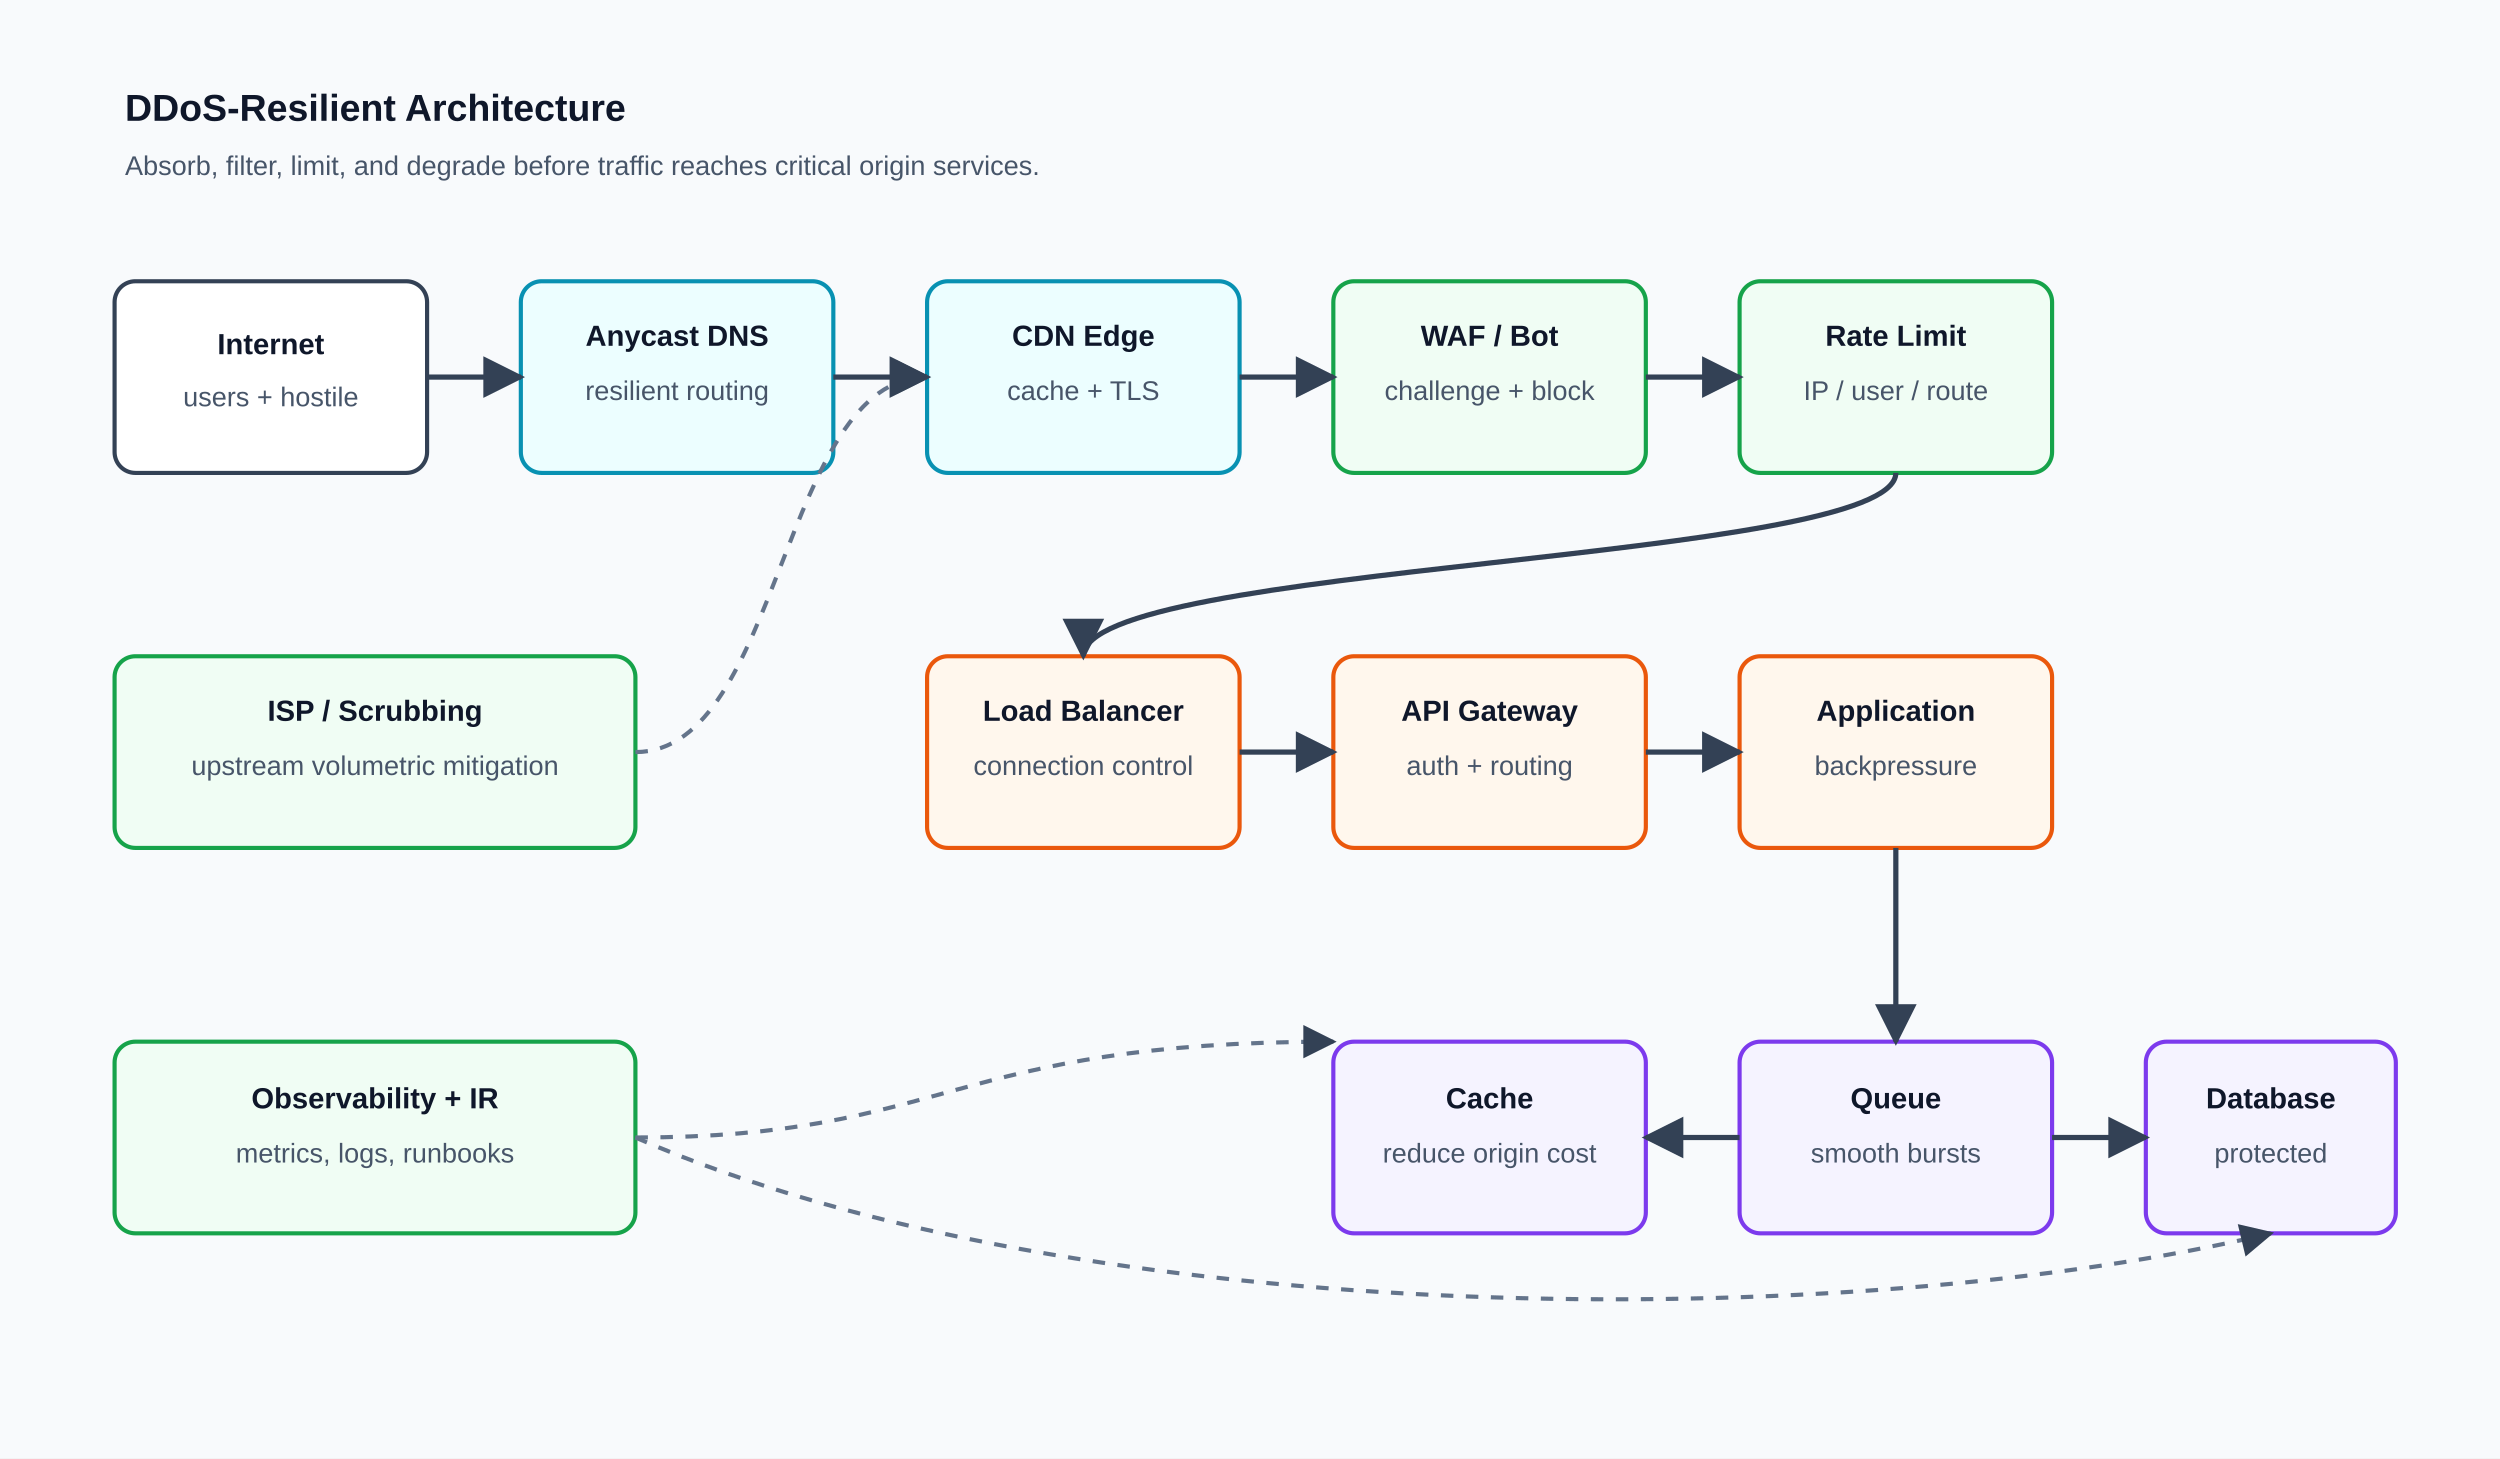
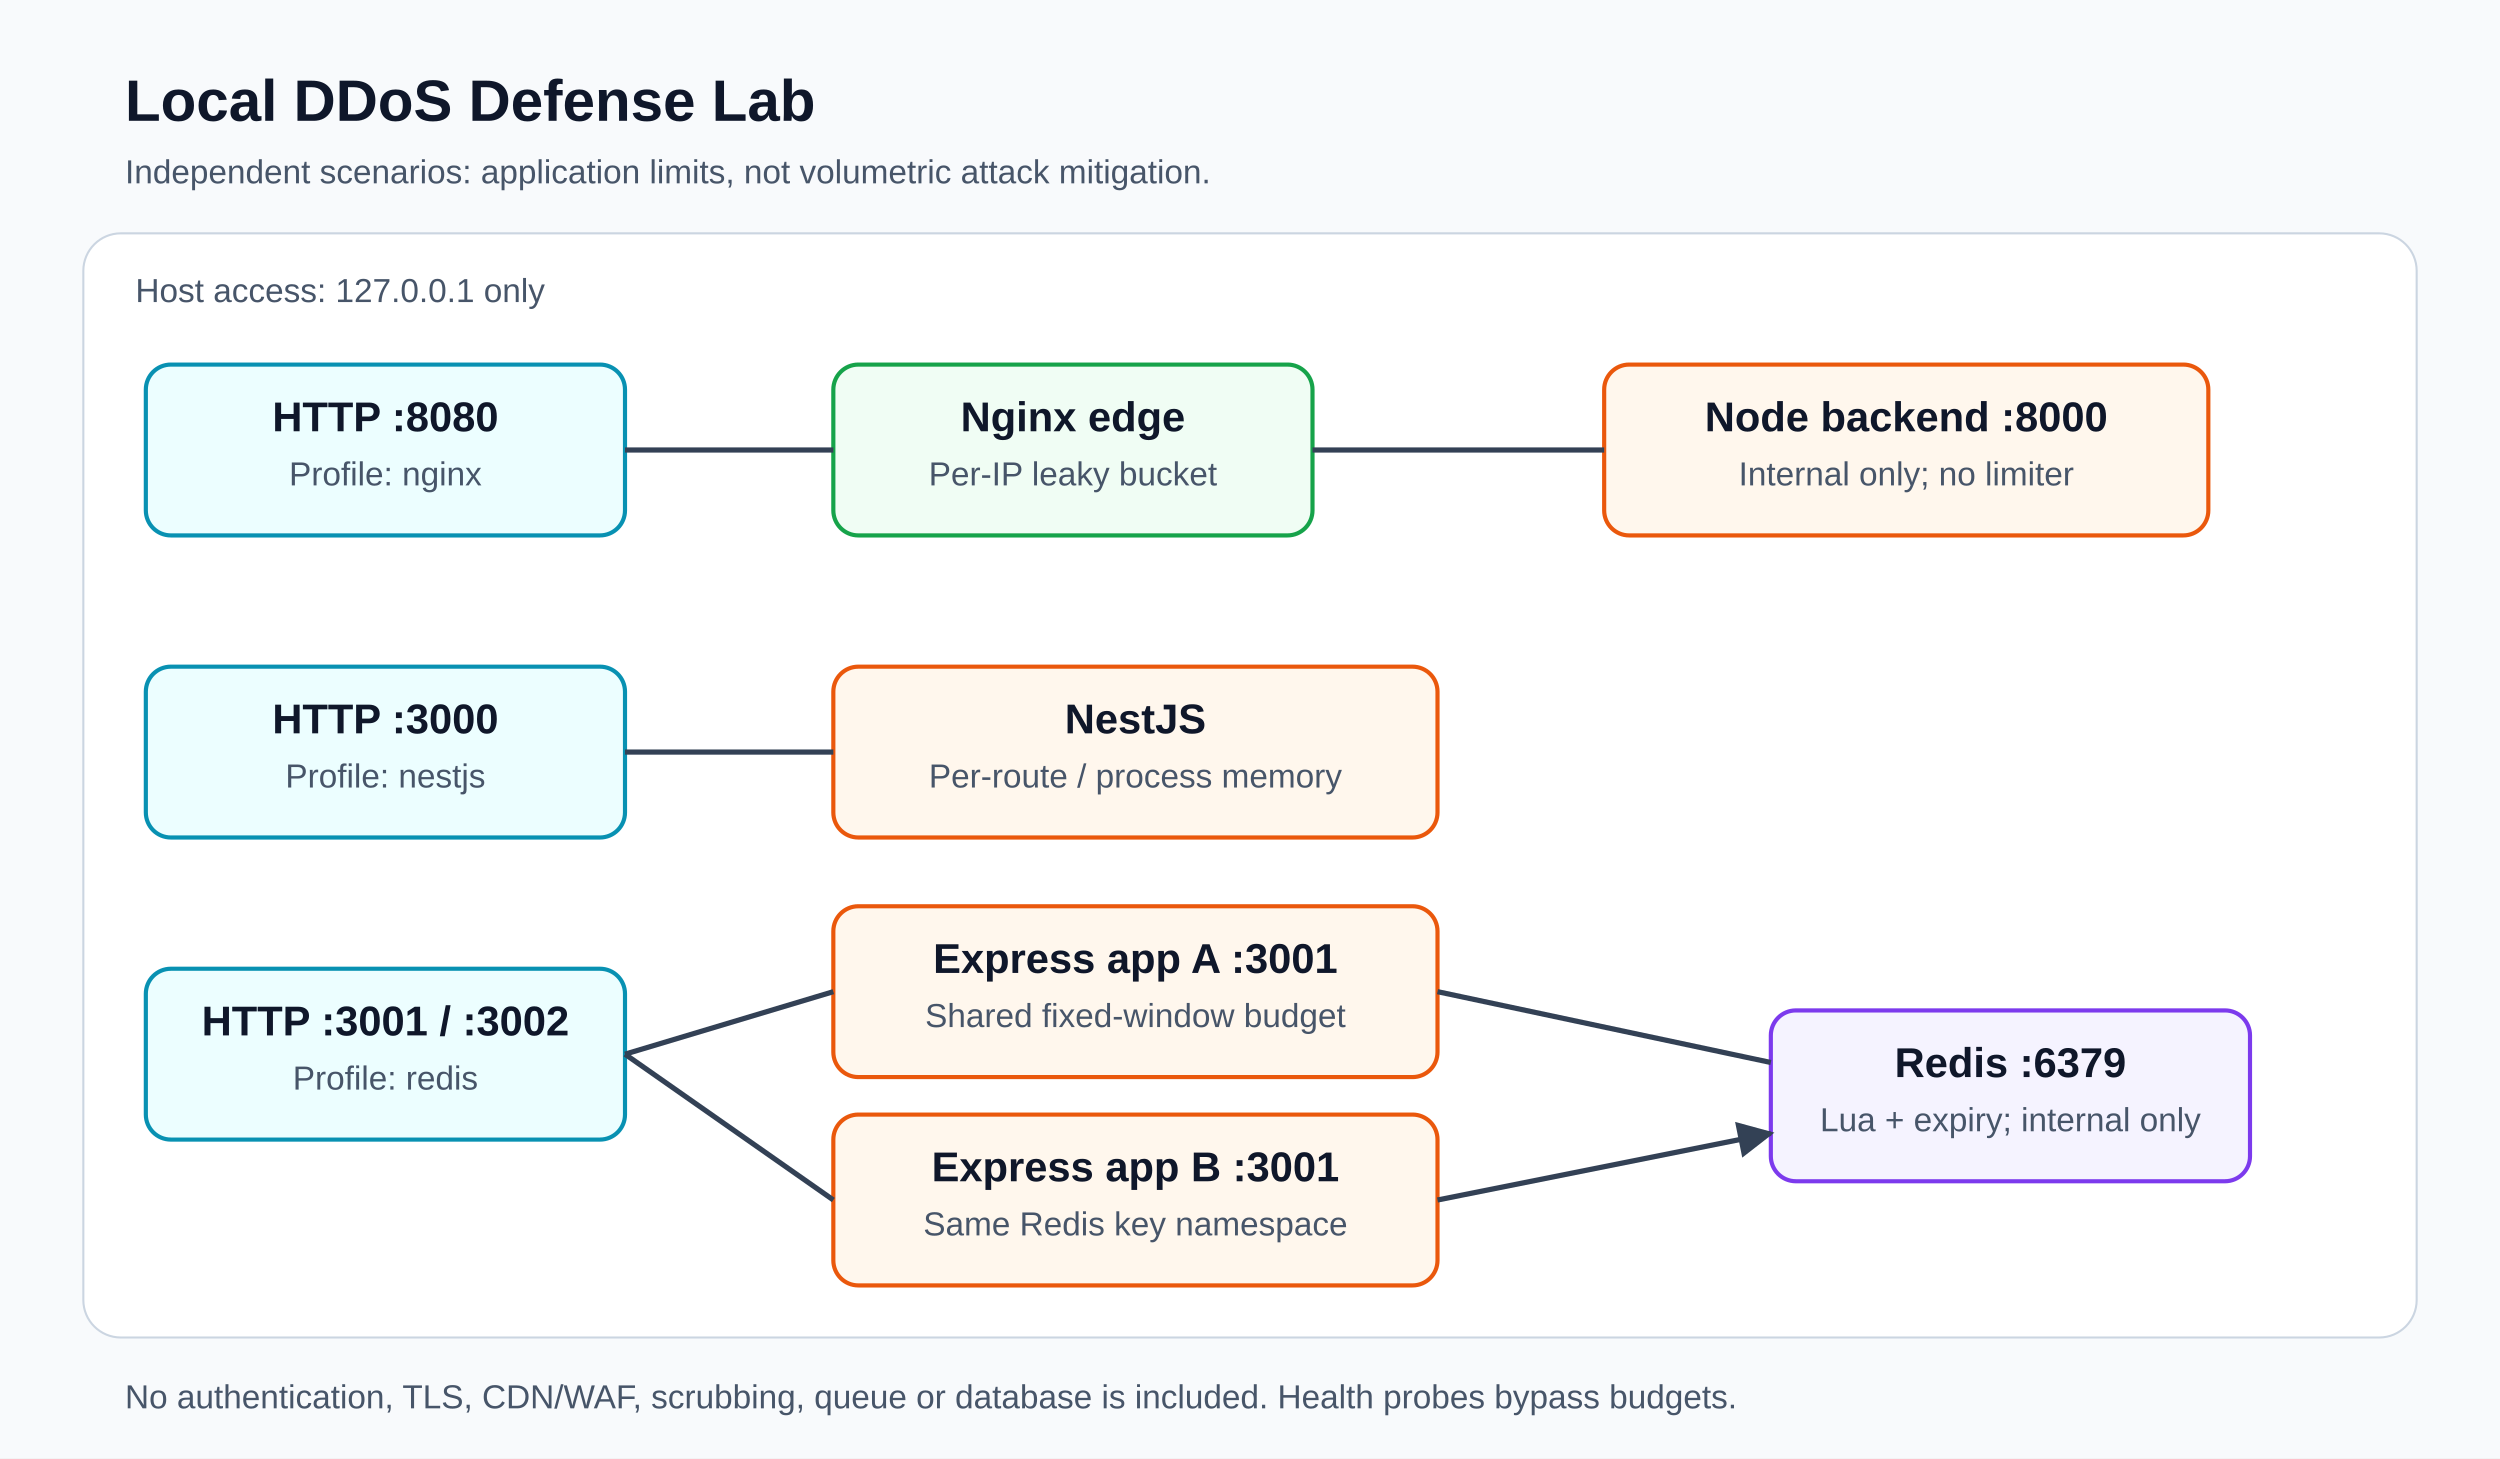
<svg xmlns="http://www.w3.org/2000/svg" width="1200" height="700" viewBox="0 0 1200 700" role="img" aria-labelledby="title desc">
  <defs>
-     <marker id="arrow" viewBox="0 0 10 10" refX="9" refY="5" markerWidth="8" markerHeight="8" orient="auto-start-reverse">
-       <path d="M 0 0 L 10 5 L 0 10 z" fill="#334155" />
+     <marker id="arrow" viewBox="0 0 10 10" refX="9" refY="5" markerWidth="7" markerHeight="7" orient="auto">
+       <path d="M0 0 L10 5 L0 10z" fill="#334155" />
    </marker>
-     <style>
-       .bg { fill: #f8fafc; }
-       .box { fill: #ffffff; stroke: #334155; stroke-width: 2; rx: 10; }
-       .edge { fill: #ecfeff; stroke: #0891b2; }
-       .protect { fill: #f0fdf4; stroke: #16a34a; }
-       .origin { fill: #fff7ed; stroke: #ea580c; }
-       .data { fill: #f5f3ff; stroke: #7c3aed; }
-       .text { font-family: Arial, sans-serif; fill: #0f172a; font-size: 18px; font-weight: 700; }
-       .small { font-family: Arial, sans-serif; fill: #475569; font-size: 13px; }
-       .label { font-family: Arial, sans-serif; fill: #0f172a; font-size: 14px; font-weight: 700; }
-       .arrow { stroke: #334155; stroke-width: 2.5; fill: none; marker-end: url(#arrow); }
-       .dash { stroke: #64748b; stroke-width: 2; stroke-dasharray: 6 6; fill: none; marker-end: url(#arrow); }
-     </style>
+     <style>.label{font:700 20px Arial,sans-serif;fill:#0f172a}.small{font:16px Arial,sans-serif;fill:#475569}.line{stroke:#334155;stroke-width:2.5;fill:none;marker-end:url(#arrow)}</style>
  </defs>
-   <rect class="bg" width="1200" height="700" />
-   <text x="60" y="58" class="text" font-size="28">DDoS-Resilient Architecture</text>
-   <text x="60" y="84" class="small">Absorb, filter, limit, and degrade before traffic reaches critical origin services.</text>
-   <rect x="55" y="135" width="150" height="92" class="box" />
-   <text x="130" y="170" text-anchor="middle" class="label">Internet</text>
-   <text x="130" y="195" text-anchor="middle" class="small">users + hostile</text>
-   <rect x="250" y="135" width="150" height="92" class="box edge" />
-   <text x="325" y="166" text-anchor="middle" class="label">Anycast DNS</text>
-   <text x="325" y="192" text-anchor="middle" class="small">resilient routing</text>
-   <rect x="445" y="135" width="150" height="92" class="box edge" />
-   <text x="520" y="166" text-anchor="middle" class="label">CDN Edge</text>
-   <text x="520" y="192" text-anchor="middle" class="small">cache + TLS</text>
-   <rect x="640" y="135" width="150" height="92" class="box protect" />
-   <text x="715" y="166" text-anchor="middle" class="label">WAF / Bot</text>
-   <text x="715" y="192" text-anchor="middle" class="small">challenge + block</text>
-   <rect x="835" y="135" width="150" height="92" class="box protect" />
-   <text x="910" y="166" text-anchor="middle" class="label">Rate Limit</text>
-   <text x="910" y="192" text-anchor="middle" class="small">IP / user / route</text>
-   <rect x="445" y="315" width="150" height="92" class="box origin" />
-   <text x="520" y="346" text-anchor="middle" class="label">Load Balancer</text>
-   <text x="520" y="372" text-anchor="middle" class="small">connection control</text>
-   <rect x="640" y="315" width="150" height="92" class="box origin" />
-   <text x="715" y="346" text-anchor="middle" class="label">API Gateway</text>
-   <text x="715" y="372" text-anchor="middle" class="small">auth + routing</text>
-   <rect x="835" y="315" width="150" height="92" class="box origin" />
-   <text x="910" y="346" text-anchor="middle" class="label">Application</text>
-   <text x="910" y="372" text-anchor="middle" class="small">backpressure</text>
-   <rect x="640" y="500" width="150" height="92" class="box data" />
-   <text x="715" y="532" text-anchor="middle" class="label">Cache</text>
-   <text x="715" y="558" text-anchor="middle" class="small">reduce origin cost</text>
-   <rect x="835" y="500" width="150" height="92" class="box data" />
-   <text x="910" y="532" text-anchor="middle" class="label">Queue</text>
-   <text x="910" y="558" text-anchor="middle" class="small">smooth bursts</text>
-   <rect x="1030" y="500" width="120" height="92" class="box data" />
-   <text x="1090" y="532" text-anchor="middle" class="label">Database</text>
-   <text x="1090" y="558" text-anchor="middle" class="small">protected</text>
-   <rect x="55" y="500" width="250" height="92" class="box protect" />
-   <text x="180" y="532" text-anchor="middle" class="label">Observability + IR</text>
-   <text x="180" y="558" text-anchor="middle" class="small">metrics, logs, runbooks</text>
-   <rect x="55" y="315" width="250" height="92" class="box protect" />
-   <text x="180" y="346" text-anchor="middle" class="label">ISP / Scrubbing</text>
-   <text x="180" y="372" text-anchor="middle" class="small">upstream volumetric mitigation</text>
-   <path d="M205 181 L250 181" class="arrow" />
-   <path d="M400 181 L445 181" class="arrow" />
-   <path d="M595 181 L640 181" class="arrow" />
-   <path d="M790 181 L835 181" class="arrow" />
-   <path d="M910 227 C910 270 520 270 520 315" class="arrow" />
-   <path d="M595 361 L640 361" class="arrow" />
-   <path d="M790 361 L835 361" class="arrow" />
-   <path d="M910 407 L910 500" class="arrow" />
-   <path d="M985 546 L1030 546" class="arrow" />
-   <path d="M835 546 L790 546" class="arrow" />
-   <path d="M305 361 C375 361 375 181 445 181" class="dash" />
-   <path d="M305 546 C455 546 455 500 640 500" class="dash" />
-   <path d="M305 546 C520 640 890 640 1090 592" class="dash" />
+   <rect width="1200" height="700" fill="#f8fafc" />
+   <text x="60" y="58" font-family="Arial,sans-serif" font-size="28" font-weight="700" fill="#0f172a">Local DDoS Defense Lab</text>
+   <text x="60" y="88" class="small">Independent scenarios: application limits, not volumetric attack mitigation.</text>
+   <rect x="40" y="112" width="1120" height="530" rx="18" fill="#ffffff" stroke="#cbd5e1" />
+   <text x="65" y="145" class="small">Host access: 127.0.0.1 only</text>
+   <rect x="70" y="175" width="230" height="82" rx="12" fill="#ecfeff" stroke="#0891b2" stroke-width="2" />
+   <text x="185" y="207" text-anchor="middle" class="label">HTTP :8080</text>
+   <text x="185" y="233" text-anchor="middle" class="small">Profile: nginx</text>
+   <rect x="400" y="175" width="230" height="82" rx="12" fill="#f0fdf4" stroke="#16a34a" stroke-width="2" />
+   <text x="515" y="207" text-anchor="middle" class="label">Nginx edge</text>
+   <text x="515" y="233" text-anchor="middle" class="small">Per-IP leaky bucket</text>
+   <rect x="770" y="175" width="290" height="82" rx="12" fill="#fff7ed" stroke="#ea580c" stroke-width="2" />
+   <text x="915" y="207" text-anchor="middle" class="label">Node backend :8000</text>
+   <text x="915" y="233" text-anchor="middle" class="small">Internal only; no limiter</text>
+   <rect x="70" y="320" width="230" height="82" rx="12" fill="#ecfeff" stroke="#0891b2" stroke-width="2" />
+   <text x="185" y="352" text-anchor="middle" class="label">HTTP :3000</text>
+   <text x="185" y="378" text-anchor="middle" class="small">Profile: nestjs</text>
+   <rect x="400" y="320" width="290" height="82" rx="12" fill="#fff7ed" stroke="#ea580c" stroke-width="2" />
+   <text x="545" y="352" text-anchor="middle" class="label">NestJS</text>
+   <text x="545" y="378" text-anchor="middle" class="small">Per-route / process memory</text>
+   <rect x="70" y="465" width="230" height="82" rx="12" fill="#ecfeff" stroke="#0891b2" stroke-width="2" />
+   <text x="185" y="497" text-anchor="middle" class="label">HTTP :3001 / :3002</text>
+   <text x="185" y="523" text-anchor="middle" class="small">Profile: redis</text>
+   <rect x="400" y="435" width="290" height="82" rx="12" fill="#fff7ed" stroke="#ea580c" stroke-width="2" />
+   <text x="545" y="467" text-anchor="middle" class="label">Express app A :3001</text>
+   <text x="545" y="493" text-anchor="middle" class="small">Shared fixed-window budget</text>
+   <rect x="400" y="535" width="290" height="82" rx="12" fill="#fff7ed" stroke="#ea580c" stroke-width="2" />
+   <text x="545" y="567" text-anchor="middle" class="label">Express app B :3001</text>
+   <text x="545" y="593" text-anchor="middle" class="small">Same Redis key namespace</text>
+   <rect x="850" y="485" width="230" height="82" rx="12" fill="#f5f3ff" stroke="#7c3aed" stroke-width="2" />
+   <text x="965" y="517" text-anchor="middle" class="label">Redis :6379</text>
+   <text x="965" y="543" text-anchor="middle" class="small">Lua + expiry; internal only</text>
+   <path class="line" d="M300 216H400 M630 216H770 M300 361H400 M300 506L400 476 M300 506L400 576 M690 476L850 510 M690 576L850 544" />
+   <text x="60" y="676" class="small">No authentication, TLS, CDN/WAF, scrubbing, queue or database is included. Health probes bypass budgets.</text>
</svg>
